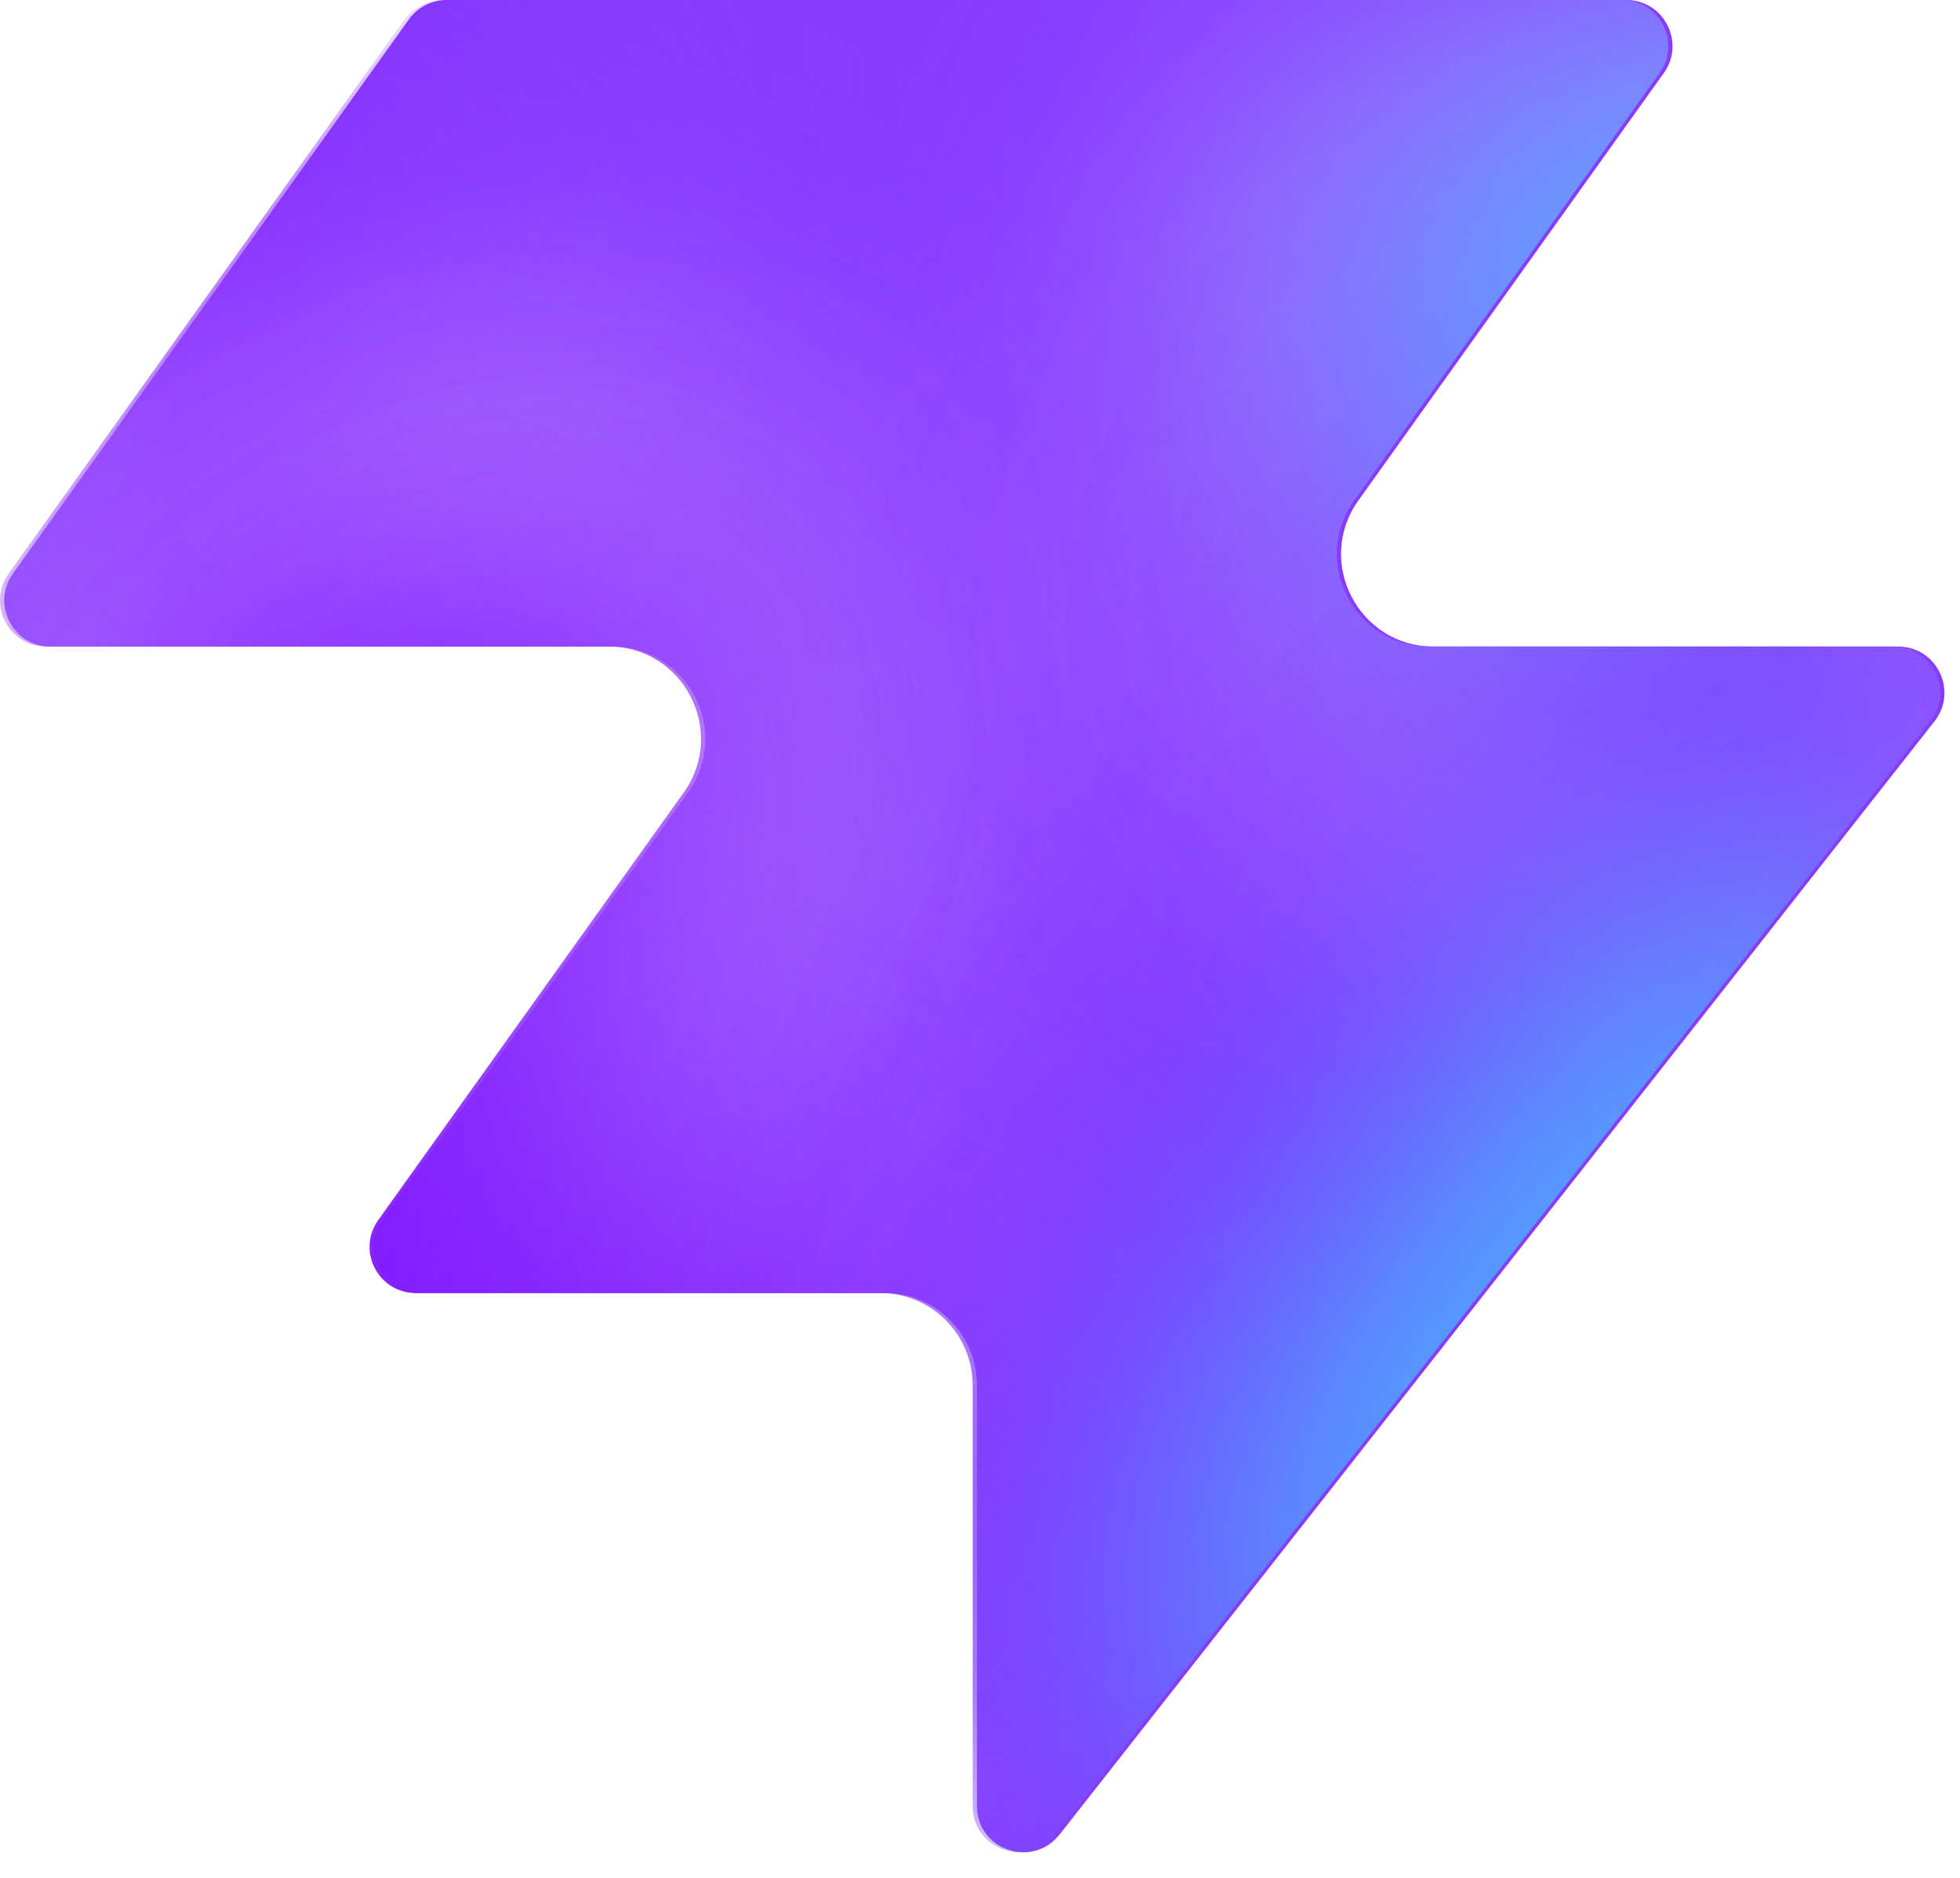
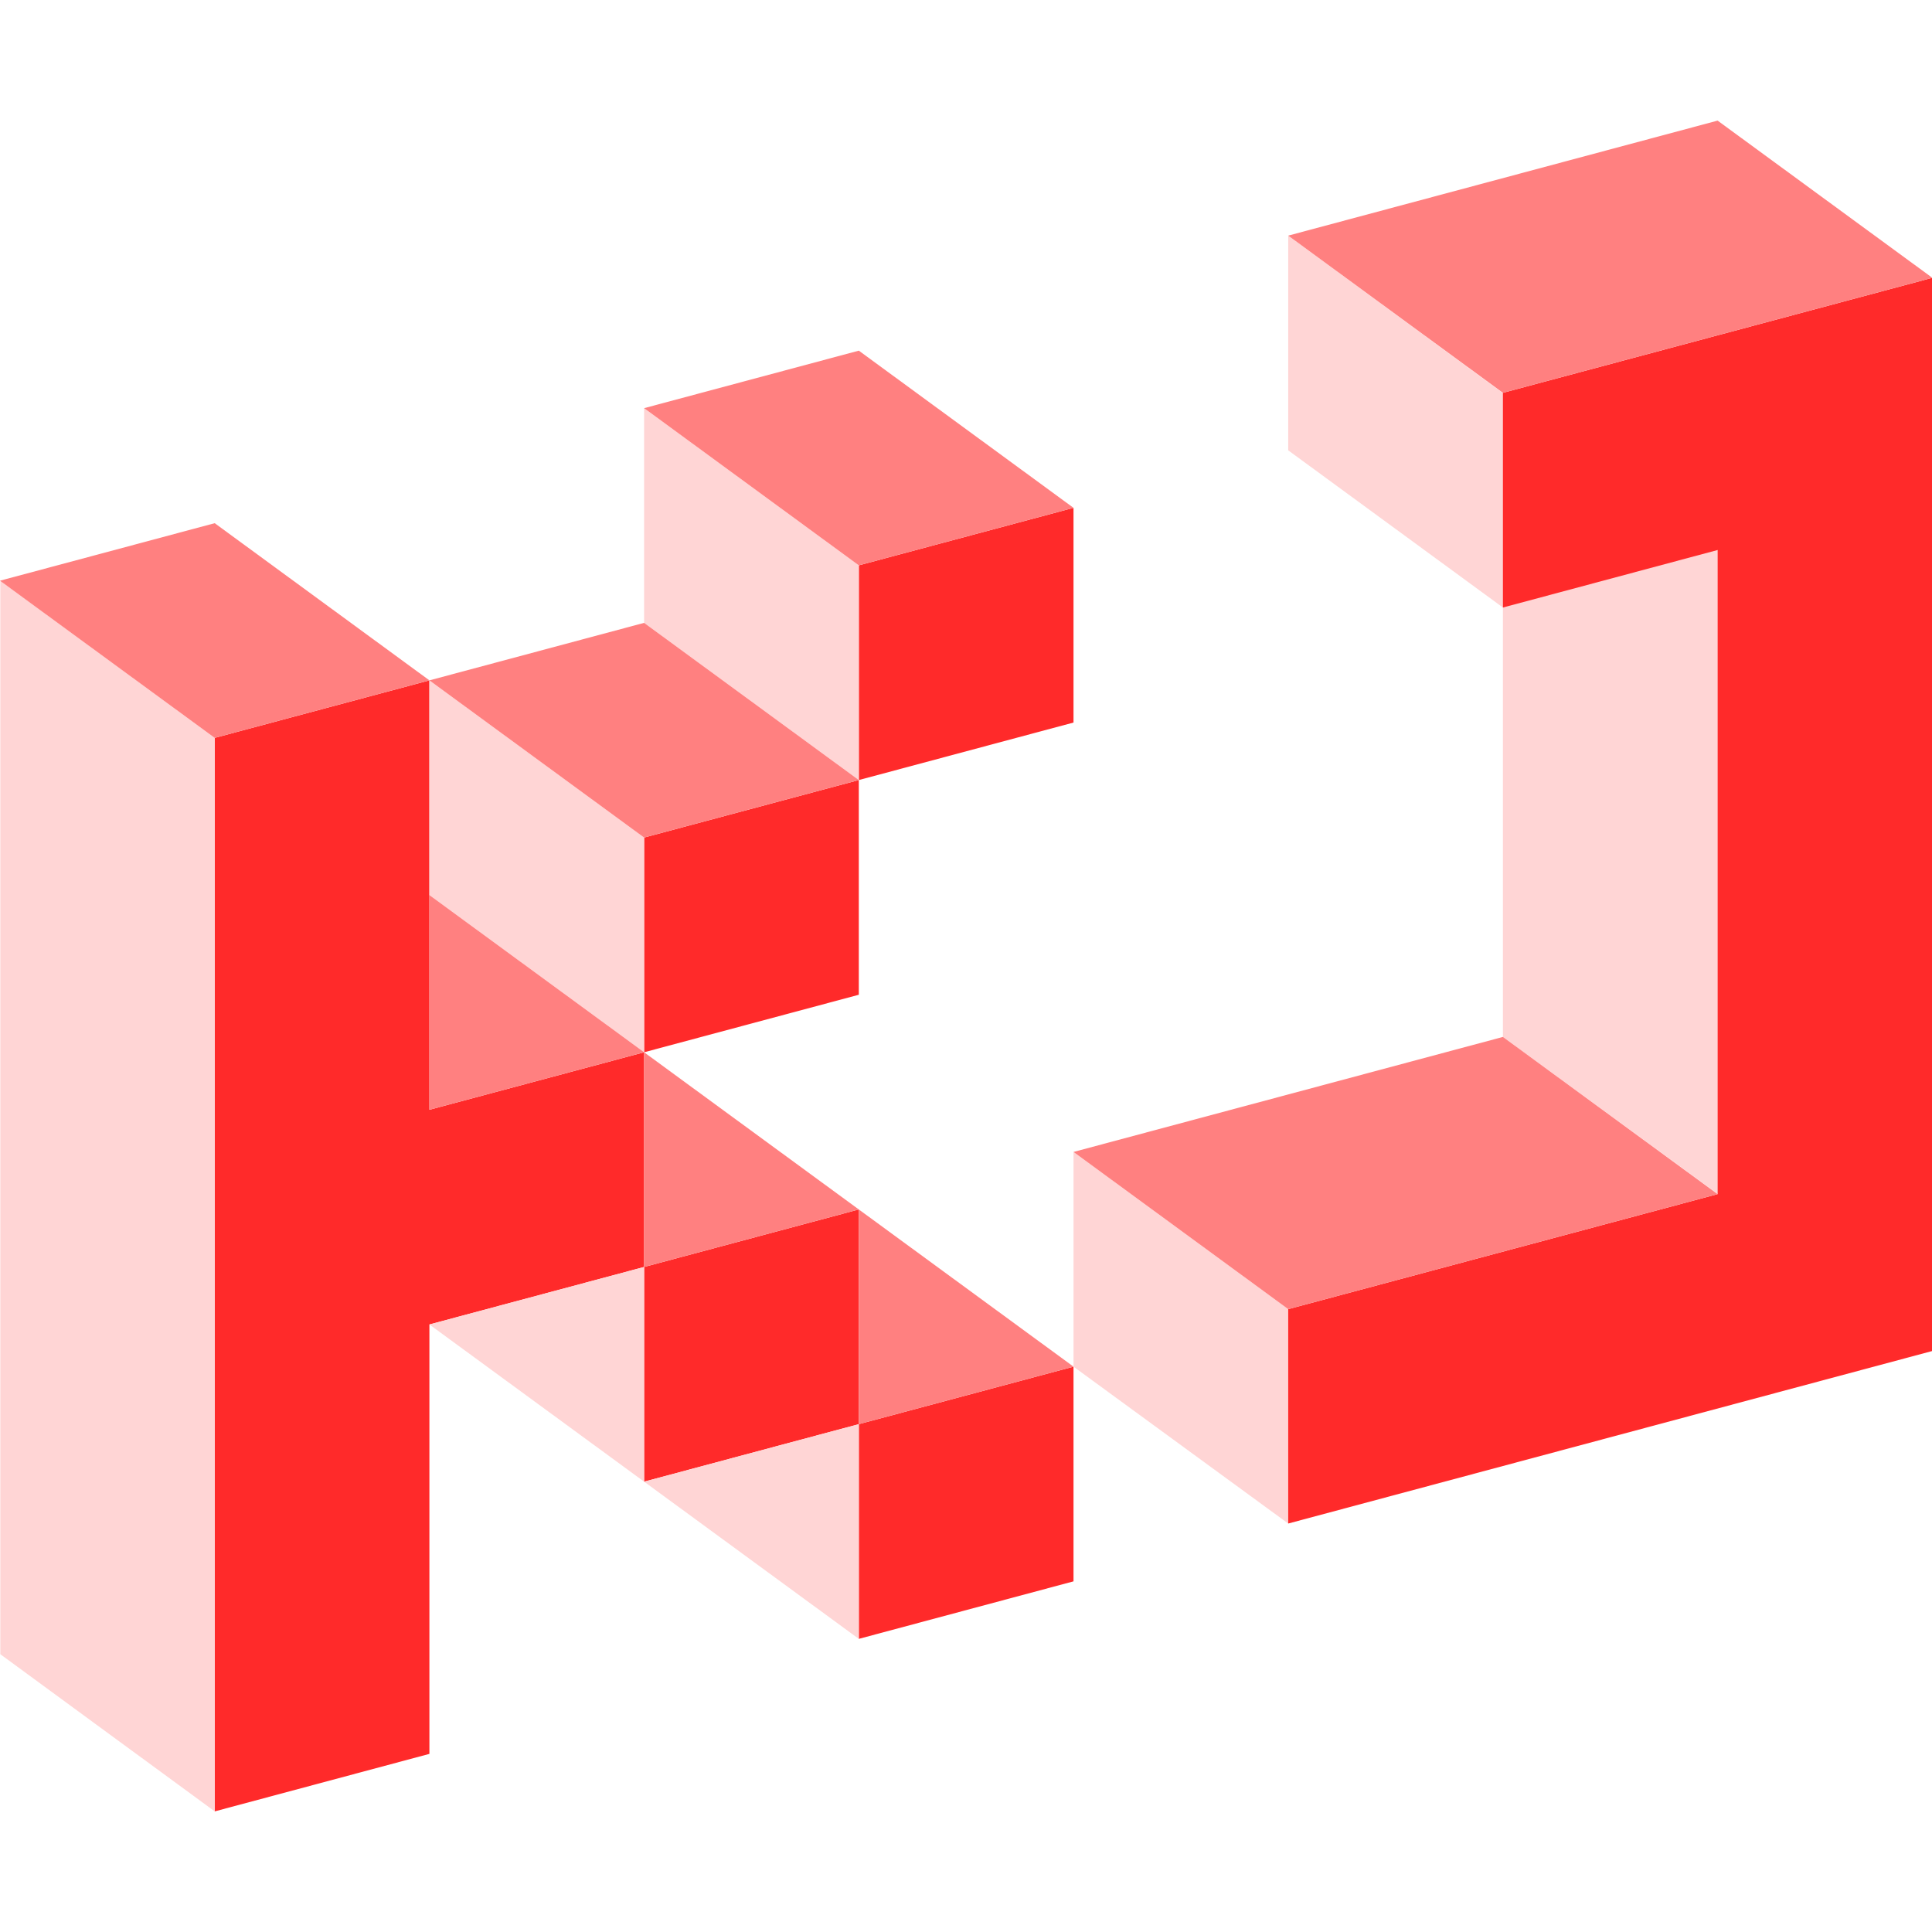
- <svg xmlns="http://www.w3.org/2000/svg" width="48" height="46" fill="none" viewBox="0 0 48 46">
-   <path fill="#863bff" d="M25.946 44.938c-.664.845-2.021.375-2.021-.698V33.937a2.26 2.26 0 0 0-2.262-2.262H10.287c-.92 0-1.456-1.04-.92-1.788l7.48-10.471c1.07-1.497 0-3.578-1.842-3.578H1.237c-.92 0-1.456-1.04-.92-1.788L10.013.474c.214-.297.556-.474.92-.474h28.894c.92 0 1.456 1.04.92 1.788l-7.48 10.471c-1.07 1.498 0 3.579 1.842 3.579h11.377c.943 0 1.473 1.088.89 1.83L25.947 44.94z" style="fill:#863bff;fill:color(display-p3 .525 .23 1);fill-opacity:1" />
-   <mask id="a" width="48" height="46" x="0" y="0" maskUnits="userSpaceOnUse" style="mask-type:alpha">
-     <path fill="#000" d="M25.842 44.938c-.664.844-2.021.375-2.021-.698V33.937a2.26 2.26 0 0 0-2.262-2.262H10.183c-.92 0-1.456-1.04-.92-1.788l7.48-10.471c1.07-1.498 0-3.579-1.842-3.579H1.133c-.92 0-1.456-1.04-.92-1.787L9.91.473c.214-.297.556-.474.92-.474h28.894c.92 0 1.456 1.04.92 1.788l-7.48 10.471c-1.07 1.498 0 3.578 1.842 3.578h11.377c.943 0 1.473 1.088.89 1.832L25.843 44.94z" style="fill:#000;fill-opacity:1" />
-   </mask>
-   <g mask="url(#a)">
-     <g filter="url(#b)">
-       <ellipse cx="5.508" cy="14.704" fill="#ede6ff" rx="5.508" ry="14.704" style="fill:#ede6ff;fill:color(display-p3 .927 .903 1);fill-opacity:1" transform="matrix(.00324 1 1 -.00324 -4.47 31.516)" />
-     </g>
-     <g filter="url(#c)">
-       <ellipse cx="10.399" cy="29.851" fill="#ede6ff" rx="10.399" ry="29.851" style="fill:#ede6ff;fill:color(display-p3 .927 .903 1);fill-opacity:1" transform="matrix(.00324 1 1 -.00324 -39.328 7.883)" />
-     </g>
-     <g filter="url(#d)">
-       <ellipse cx="5.508" cy="30.487" fill="#7e14ff" rx="5.508" ry="30.487" style="fill:#7e14ff;fill:color(display-p3 .492 .077 1);fill-opacity:1" transform="rotate(89.814 -25.913 -14.639)scale(1 -1)" />
-     </g>
-     <g filter="url(#e)">
-       <ellipse cx="5.508" cy="30.599" fill="#7e14ff" rx="5.508" ry="30.599" style="fill:#7e14ff;fill:color(display-p3 .492 .077 1);fill-opacity:1" transform="rotate(89.814 -32.644 -3.334)scale(1 -1)" />
-     </g>
-     <g filter="url(#f)">
-       <ellipse cx="5.508" cy="30.599" fill="#7e14ff" rx="5.508" ry="30.599" style="fill:#7e14ff;fill:color(display-p3 .492 .077 1);fill-opacity:1" transform="matrix(.00324 1 1 -.00324 -34.34 30.47)" />
-     </g>
-     <g filter="url(#g)">
-       <ellipse cx="14.072" cy="22.078" fill="#ede6ff" rx="14.072" ry="22.078" style="fill:#ede6ff;fill:color(display-p3 .927 .903 1);fill-opacity:1" transform="rotate(93.35 24.506 48.493)scale(-1 1)" />
-     </g>
-     <g filter="url(#h)">
-       <ellipse cx="3.47" cy="21.501" fill="#7e14ff" rx="3.47" ry="21.501" style="fill:#7e14ff;fill:color(display-p3 .492 .077 1);fill-opacity:1" transform="rotate(89.009 28.708 47.59)scale(-1 1)" />
-     </g>
-     <g filter="url(#i)">
-       <ellipse cx="3.47" cy="21.501" fill="#7e14ff" rx="3.47" ry="21.501" style="fill:#7e14ff;fill:color(display-p3 .492 .077 1);fill-opacity:1" transform="rotate(89.009 28.708 47.59)scale(-1 1)" />
-     </g>
-     <g filter="url(#j)">
-       <ellipse cx=".387" cy="8.972" fill="#7e14ff" rx="4.407" ry="29.108" style="fill:#7e14ff;fill:color(display-p3 .492 .077 1);fill-opacity:1" transform="rotate(39.51 .387 8.972)" />
-     </g>
-     <g filter="url(#k)">
-       <ellipse cx="47.523" cy="-6.092" fill="#7e14ff" rx="4.407" ry="29.108" style="fill:#7e14ff;fill:color(display-p3 .492 .077 1);fill-opacity:1" transform="rotate(37.892 47.523 -6.092)" />
-     </g>
-     <g filter="url(#l)">
-       <ellipse cx="41.412" cy="6.333" fill="#47bfff" rx="5.971" ry="9.665" style="fill:#47bfff;fill:color(display-p3 .28 .748 1);fill-opacity:1" transform="rotate(37.892 41.412 6.333)" />
-     </g>
-     <g filter="url(#m)">
-       <ellipse cx="-1.879" cy="38.332" fill="#7e14ff" rx="4.407" ry="29.108" style="fill:#7e14ff;fill:color(display-p3 .492 .077 1);fill-opacity:1" transform="rotate(37.892 -1.88 38.332)" />
-     </g>
-     <g filter="url(#n)">
-       <ellipse cx="-1.879" cy="38.332" fill="#7e14ff" rx="4.407" ry="29.108" style="fill:#7e14ff;fill:color(display-p3 .492 .077 1);fill-opacity:1" transform="rotate(37.892 -1.88 38.332)" />
-     </g>
-     <g filter="url(#o)">
-       <ellipse cx="35.651" cy="29.907" fill="#7e14ff" rx="4.407" ry="29.108" style="fill:#7e14ff;fill:color(display-p3 .492 .077 1);fill-opacity:1" transform="rotate(37.892 35.651 29.907)" />
-     </g>
-     <g filter="url(#p)">
-       <ellipse cx="38.418" cy="32.4" fill="#47bfff" rx="5.971" ry="15.297" style="fill:#47bfff;fill:color(display-p3 .28 .748 1);fill-opacity:1" transform="rotate(37.892 38.418 32.4)" />
-     </g>
-   </g>
-   <defs>
-     <filter id="b" width="60.045" height="41.654" x="-19.77" y="16.149" color-interpolation-filters="sRGB" filterUnits="userSpaceOnUse">
-       <feFlood flood-opacity="0" result="BackgroundImageFix" />
-       <feBlend in="SourceGraphic" in2="BackgroundImageFix" result="shape" />
-       <feGaussianBlur result="effect1_foregroundBlur_2002_17158" stdDeviation="7.659" />
-     </filter>
-     <filter id="c" width="90.34" height="51.437" x="-54.613" y="-7.533" color-interpolation-filters="sRGB" filterUnits="userSpaceOnUse">
-       <feFlood flood-opacity="0" result="BackgroundImageFix" />
-       <feBlend in="SourceGraphic" in2="BackgroundImageFix" result="shape" />
-       <feGaussianBlur result="effect1_foregroundBlur_2002_17158" stdDeviation="7.659" />
-     </filter>
-     <filter id="d" width="79.355" height="29.4" x="-49.64" y="2.03" color-interpolation-filters="sRGB" filterUnits="userSpaceOnUse">
-       <feFlood flood-opacity="0" result="BackgroundImageFix" />
-       <feBlend in="SourceGraphic" in2="BackgroundImageFix" result="shape" />
-       <feGaussianBlur result="effect1_foregroundBlur_2002_17158" stdDeviation="4.596" />
-     </filter>
-     <filter id="e" width="79.579" height="29.4" x="-45.045" y="20.029" color-interpolation-filters="sRGB" filterUnits="userSpaceOnUse">
-       <feFlood flood-opacity="0" result="BackgroundImageFix" />
-       <feBlend in="SourceGraphic" in2="BackgroundImageFix" result="shape" />
-       <feGaussianBlur result="effect1_foregroundBlur_2002_17158" stdDeviation="4.596" />
-     </filter>
-     <filter id="f" width="79.579" height="29.4" x="-43.513" y="21.178" color-interpolation-filters="sRGB" filterUnits="userSpaceOnUse">
-       <feFlood flood-opacity="0" result="BackgroundImageFix" />
-       <feBlend in="SourceGraphic" in2="BackgroundImageFix" result="shape" />
-       <feGaussianBlur result="effect1_foregroundBlur_2002_17158" stdDeviation="4.596" />
-     </filter>
-     <filter id="g" width="74.749" height="58.852" x="15.756" y="-17.901" color-interpolation-filters="sRGB" filterUnits="userSpaceOnUse">
-       <feFlood flood-opacity="0" result="BackgroundImageFix" />
-       <feBlend in="SourceGraphic" in2="BackgroundImageFix" result="shape" />
-       <feGaussianBlur result="effect1_foregroundBlur_2002_17158" stdDeviation="7.659" />
-     </filter>
-     <filter id="h" width="61.377" height="25.362" x="23.548" y="2.284" color-interpolation-filters="sRGB" filterUnits="userSpaceOnUse">
-       <feFlood flood-opacity="0" result="BackgroundImageFix" />
-       <feBlend in="SourceGraphic" in2="BackgroundImageFix" result="shape" />
-       <feGaussianBlur result="effect1_foregroundBlur_2002_17158" stdDeviation="4.596" />
-     </filter>
-     <filter id="i" width="61.377" height="25.362" x="23.548" y="2.284" color-interpolation-filters="sRGB" filterUnits="userSpaceOnUse">
-       <feFlood flood-opacity="0" result="BackgroundImageFix" />
-       <feBlend in="SourceGraphic" in2="BackgroundImageFix" result="shape" />
-       <feGaussianBlur result="effect1_foregroundBlur_2002_17158" stdDeviation="4.596" />
-     </filter>
-     <filter id="j" width="56.045" height="63.649" x="-27.636" y="-22.853" color-interpolation-filters="sRGB" filterUnits="userSpaceOnUse">
-       <feFlood flood-opacity="0" result="BackgroundImageFix" />
-       <feBlend in="SourceGraphic" in2="BackgroundImageFix" result="shape" />
-       <feGaussianBlur result="effect1_foregroundBlur_2002_17158" stdDeviation="4.596" />
-     </filter>
-     <filter id="k" width="54.814" height="64.646" x="20.116" y="-38.415" color-interpolation-filters="sRGB" filterUnits="userSpaceOnUse">
-       <feFlood flood-opacity="0" result="BackgroundImageFix" />
-       <feBlend in="SourceGraphic" in2="BackgroundImageFix" result="shape" />
-       <feGaussianBlur result="effect1_foregroundBlur_2002_17158" stdDeviation="4.596" />
-     </filter>
-     <filter id="l" width="33.541" height="35.313" x="24.641" y="-11.323" color-interpolation-filters="sRGB" filterUnits="userSpaceOnUse">
-       <feFlood flood-opacity="0" result="BackgroundImageFix" />
-       <feBlend in="SourceGraphic" in2="BackgroundImageFix" result="shape" />
-       <feGaussianBlur result="effect1_foregroundBlur_2002_17158" stdDeviation="4.596" />
-     </filter>
-     <filter id="m" width="54.814" height="64.646" x="-29.286" y="6.009" color-interpolation-filters="sRGB" filterUnits="userSpaceOnUse">
-       <feFlood flood-opacity="0" result="BackgroundImageFix" />
-       <feBlend in="SourceGraphic" in2="BackgroundImageFix" result="shape" />
-       <feGaussianBlur result="effect1_foregroundBlur_2002_17158" stdDeviation="4.596" />
-     </filter>
-     <filter id="n" width="54.814" height="64.646" x="-29.286" y="6.009" color-interpolation-filters="sRGB" filterUnits="userSpaceOnUse">
-       <feFlood flood-opacity="0" result="BackgroundImageFix" />
-       <feBlend in="SourceGraphic" in2="BackgroundImageFix" result="shape" />
-       <feGaussianBlur result="effect1_foregroundBlur_2002_17158" stdDeviation="4.596" />
-     </filter>
-     <filter id="o" width="54.814" height="64.646" x="8.244" y="-2.416" color-interpolation-filters="sRGB" filterUnits="userSpaceOnUse">
-       <feFlood flood-opacity="0" result="BackgroundImageFix" />
-       <feBlend in="SourceGraphic" in2="BackgroundImageFix" result="shape" />
-       <feGaussianBlur result="effect1_foregroundBlur_2002_17158" stdDeviation="4.596" />
-     </filter>
-     <filter id="p" width="39.409" height="43.623" x="18.713" y="10.588" color-interpolation-filters="sRGB" filterUnits="userSpaceOnUse">
-       <feFlood flood-opacity="0" result="BackgroundImageFix" />
-       <feBlend in="SourceGraphic" in2="BackgroundImageFix" result="shape" />
-       <feGaussianBlur result="effect1_foregroundBlur_2002_17158" stdDeviation="4.596" />
-     </filter>
-   </defs>
+ <svg xmlns="http://www.w3.org/2000/svg" viewBox="0 -3.775 60.47 60.47">
+   <path d="m119.32 158.17-6.72 1.8v6.72l6.72-1.8zm-6.72 8.52-6.72 1.8v6.72l6.72-1.8zm-6.72 8.52-6.72 1.8v-13.44l-6.72 1.8v33.6l6.72-1.8v-13.44l6.72-1.8zm0 6.72v6.72l6.72-1.8v-6.72zm6.72 4.92v6.72l6.72-1.8v-6.72z" style="fill:#ff2a2a;stroke:none;stroke-width:.09;stroke-linejoin:bevel;paint-order:fill markers stroke" transform="translate(-85.72 -146.05)" />
+   <path d="M85.73 160.45v33.6l6.71 4.92v-33.6zm20.15 21.48-6.72 1.8 6.72 4.92zm0 6.72 6.72 4.92v-6.72z" style="fill:#ffd5d5;stroke:none;stroke-width:.09;stroke-linejoin:bevel;paint-order:fill markers stroke" transform="translate(-85.72 -146.05)" />
+   <path d="M105.88 155.05v6.72l6.72 4.92v-6.72zm-6.72 8.52v6.72l6.72 4.92v-6.72zm26.88-13.92v6.72l6.72 4.92v13.44l6.72 4.91V159.5l-6.72-4.92zm-6.72 28.68v6.72l6.72 4.91v-6.71z" style="fill:#ffd5d5;fill-opacity:1;stroke:none;stroke-width:.09;stroke-linejoin:bevel;paint-order:fill markers stroke" transform="translate(-85.72 -146.05)" />
+   <path d="m146.2 150.97-6.72 1.8-6.72 1.8v6.72l6.72-1.8v20.16l-6.72 1.8-6.72 1.8v6.71l6.72-1.8 6.72-1.8 6.72-1.8V157.7z" style="fill:#ff2a2a;stroke:none;stroke-width:.09;stroke-linejoin:bevel;paint-order:fill markers stroke" transform="translate(-85.72 -146.05)" />
+   <path d="m92.44 165.37-6.72-4.92 6.72-1.8 6.72 4.92z" style="fill:#ff8080;stroke:none;stroke-width:.09;stroke-linejoin:bevel;paint-order:fill markers stroke" transform="translate(-85.72 -146.05)" />
+   <path d="m112.6 153.25-6.72 1.8 6.72 4.92 6.72-1.8zm-6.72 8.52-6.72 1.8 6.72 4.92 6.72-1.8zm-6.72 8.52v6.72l6.72-1.8zm6.72 4.92v6.72l6.72-1.8zm6.72 4.92v6.72l6.72-1.8zm26.88-34.08-13.44 3.6 6.72 4.92 13.44-3.6zm-6.72 28.68-13.44 3.6 6.72 4.92 13.44-3.6z" style="fill:#ff8080;fill-opacity:1;stroke:none;stroke-width:.09;stroke-linejoin:bevel;paint-order:fill markers stroke" transform="translate(-85.72 -146.05)" />
</svg>
